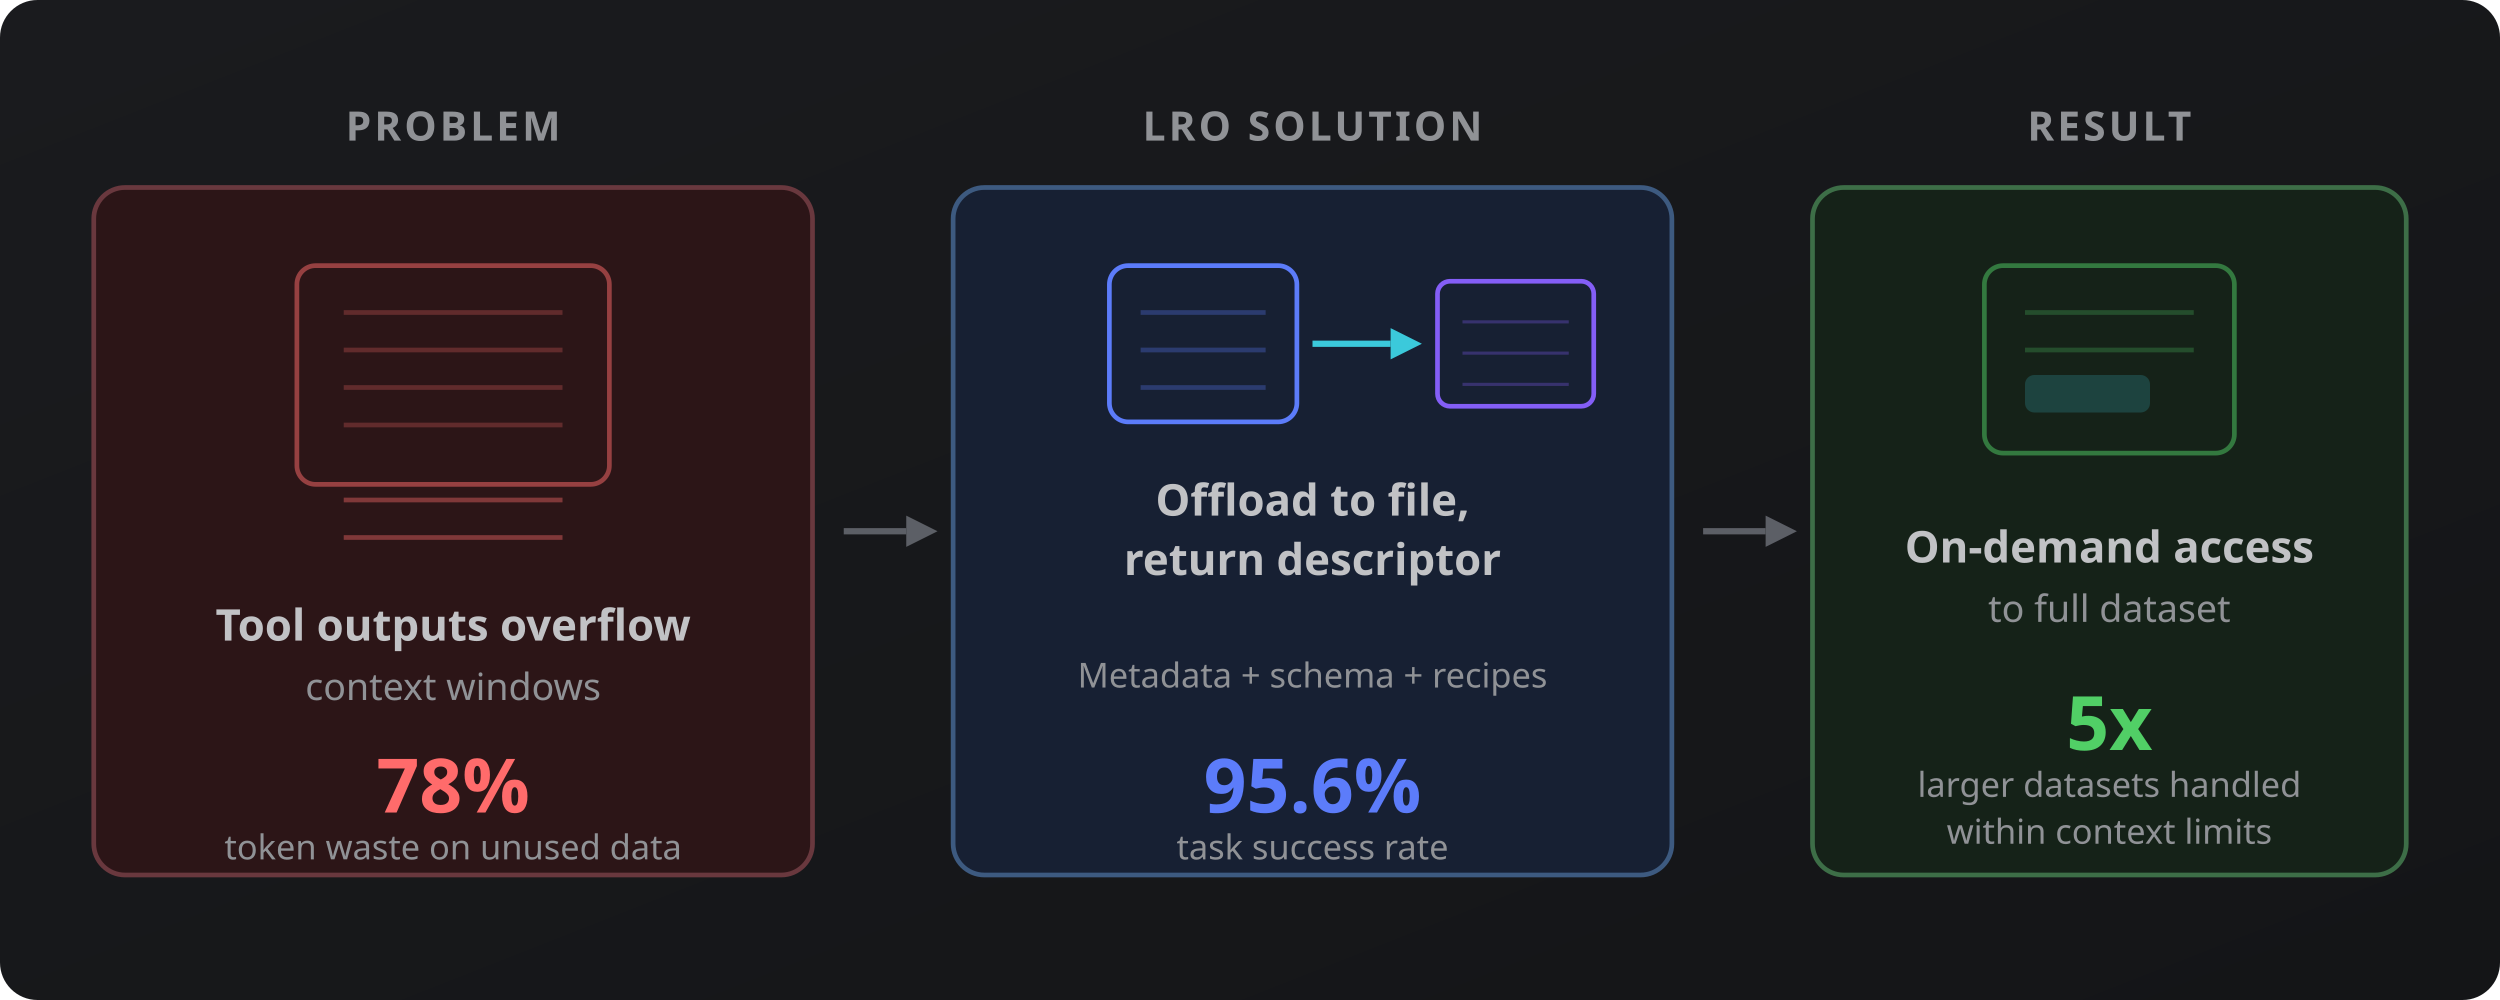
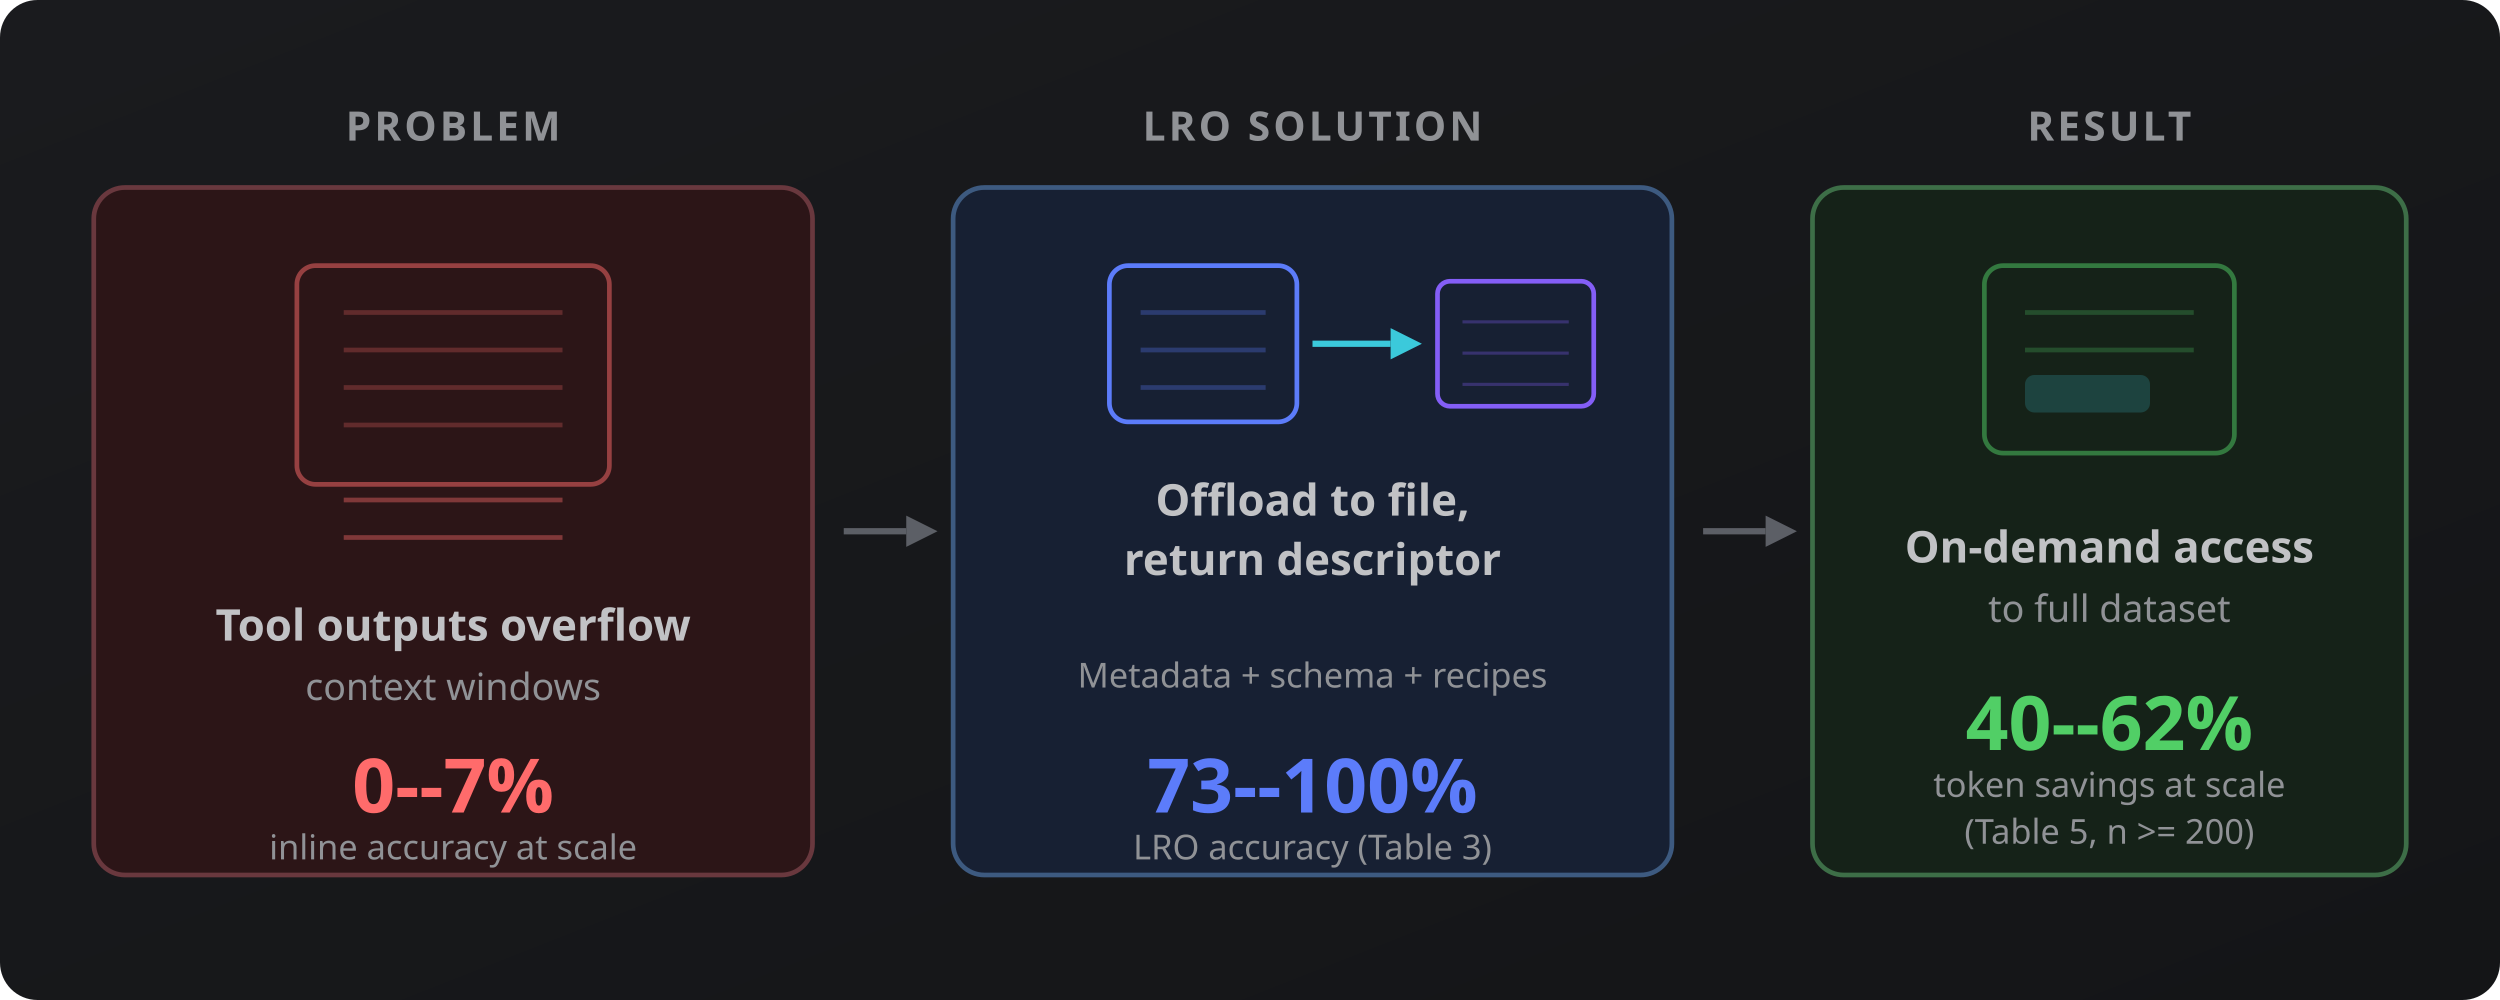
<svg xmlns="http://www.w3.org/2000/svg" viewBox="0 0 800 320" width="800" height="320">
  <defs>
    <linearGradient id="bg" x1="0" y1="0" x2="1" y2="1">
      <stop offset="0%" stop-color="#1a1b1e" />
      <stop offset="100%" stop-color="#141517" />
    </linearGradient>
  </defs>
  <rect width="800" height="320" rx="12" fill="url(#bg)" />
  <rect x="30" y="60" width="230" height="220" rx="10" fill="#2c1517" stroke="#69383e" stroke-width="1.5" />
  <text x="145" y="45" text-anchor="middle" font-family="system-ui, sans-serif" font-size="13" fill="#909296" font-weight="600" letter-spacing="1">PROBLEM</text>
  <rect x="95" y="85" width="100" height="70" rx="6" fill="none" stroke="#ff6b6b" stroke-width="1.5" opacity="0.5" />
  <line x1="110" y1="100" x2="180" y2="100" stroke="#ff6b6b" stroke-width="1.5" opacity="0.25" />
  <line x1="110" y1="112" x2="180" y2="112" stroke="#ff6b6b" stroke-width="1.5" opacity="0.25" />
  <line x1="110" y1="124" x2="180" y2="124" stroke="#ff6b6b" stroke-width="1.5" opacity="0.25" />
  <line x1="110" y1="136" x2="180" y2="136" stroke="#ff6b6b" stroke-width="1.5" opacity="0.25" />
  <line x1="110" y1="160" x2="180" y2="160" stroke="#ff6b6b" stroke-width="1.5" opacity="0.4" />
  <line x1="110" y1="172" x2="180" y2="172" stroke="#ff6b6b" stroke-width="1.5" opacity="0.4" />
  <text x="145" y="205" text-anchor="middle" font-family="system-ui, sans-serif" font-size="14" fill="#c1c2c5" font-weight="600">Tool outputs overflow</text>
  <text x="145" y="224" text-anchor="middle" font-family="system-ui, sans-serif" font-size="12" fill="#909296">context windows</text>
-   <text x="145" y="260" text-anchor="middle" font-family="system-ui, sans-serif" font-size="24" fill="#ff6b6b" font-weight="700">78%</text>
-   <text x="145" y="275" text-anchor="middle" font-family="system-ui, sans-serif" font-size="11" fill="#909296">token waste on unused data</text>
+   <text x="145" y="260" text-anchor="middle" font-family="system-ui, sans-serif" font-size="24" fill="#ff6b6b" font-weight="700">0--7%</text>
+   <text x="145" y="275" text-anchor="middle" font-family="system-ui, sans-serif" font-size="11" fill="#909296">inline accuracy at scale</text>
  <path d="M 270 170 L 290 170" stroke="#5c5f66" stroke-width="2" />
  <polygon points="290,165 300,170 290,175" fill="#5c5f66" />
  <rect x="305" y="60" width="230" height="220" rx="10" fill="#172033" stroke="#3d5a80" stroke-width="1.5" />
  <text x="420" y="45" text-anchor="middle" font-family="system-ui, sans-serif" font-size="13" fill="#909296" font-weight="600" letter-spacing="1">LRO SOLUTION</text>
  <rect x="355" y="85" width="60" height="50" rx="6" fill="none" stroke="#5c7cfa" stroke-width="1.5" />
  <line x1="365" y1="100" x2="405" y2="100" stroke="#5c7cfa" stroke-width="1.5" opacity="0.3" />
  <line x1="365" y1="112" x2="405" y2="112" stroke="#5c7cfa" stroke-width="1.5" opacity="0.3" />
  <line x1="365" y1="124" x2="405" y2="124" stroke="#5c7cfa" stroke-width="1.5" opacity="0.3" />
  <path d="M 420 110 L 445 110" stroke="#3bc9db" stroke-width="2" />
  <polygon points="445,105 455,110 445,115" fill="#3bc9db" />
  <rect x="460" y="90" width="50" height="40" rx="4" fill="none" stroke="#845ef7" stroke-width="1.5" />
  <line x1="468" y1="103" x2="502" y2="103" stroke="#845ef7" stroke-width="1" opacity="0.3" />
  <line x1="468" y1="113" x2="502" y2="113" stroke="#845ef7" stroke-width="1" opacity="0.3" />
  <line x1="468" y1="123" x2="502" y2="123" stroke="#845ef7" stroke-width="1" opacity="0.3" />
  <text x="420" y="165" text-anchor="middle" font-family="system-ui, sans-serif" font-size="14" fill="#c1c2c5" font-weight="600">Offload to file,</text>
  <text x="420" y="184" text-anchor="middle" font-family="system-ui, sans-serif" font-size="14" fill="#c1c2c5" font-weight="600">return descriptor</text>
  <text x="420" y="220" text-anchor="middle" font-family="system-ui, sans-serif" font-size="11" fill="#909296">Metadata + schema + recipes</text>
-   <text x="420" y="260" text-anchor="middle" font-family="system-ui, sans-serif" font-size="24" fill="#5c7cfa" font-weight="700">95.6%</text>
-   <text x="420" y="275" text-anchor="middle" font-family="system-ui, sans-serif" font-size="11" fill="#909296">task success rate</text>
+   <text x="420" y="260" text-anchor="middle" font-family="system-ui, sans-serif" font-size="24" fill="#5c7cfa" font-weight="700">73--100%</text>
+   <text x="420" y="275" text-anchor="middle" font-family="system-ui, sans-serif" font-size="11" fill="#909296">LRO accuracy (Table 3)</text>
  <path d="M 545 170 L 565 170" stroke="#5c5f66" stroke-width="2" />
  <polygon points="565,165 575,170 565,175" fill="#5c5f66" />
  <rect x="580" y="60" width="190" height="220" rx="10" fill="#152218" stroke="#3d6e47" stroke-width="1.5" />
  <text x="675" y="45" text-anchor="middle" font-family="system-ui, sans-serif" font-size="13" fill="#909296" font-weight="600" letter-spacing="1">RESULT</text>
  <rect x="635" y="85" width="80" height="60" rx="6" fill="none" stroke="#51cf66" stroke-width="1.5" opacity="0.5" />
  <line x1="648" y1="100" x2="702" y2="100" stroke="#51cf66" stroke-width="1.5" opacity="0.25" />
  <line x1="648" y1="112" x2="702" y2="112" stroke="#51cf66" stroke-width="1.5" opacity="0.25" />
  <rect x="648" y="120" width="40" height="12" rx="3" fill="#3bc9db" opacity="0.2" />
  <text x="675" y="180" text-anchor="middle" font-family="system-ui, sans-serif" font-size="14" fill="#c1c2c5" font-weight="600">On-demand access</text>
  <text x="675" y="199" text-anchor="middle" font-family="system-ui, sans-serif" font-size="12" fill="#909296">to full dataset</text>
-   <text x="675" y="240" text-anchor="middle" font-family="system-ui, sans-serif" font-size="24" fill="#51cf66" font-weight="700">5x</text>
-   <text x="675" y="255" text-anchor="middle" font-family="system-ui, sans-serif" font-size="11" fill="#909296">larger datasets handled</text>
-   <text x="675" y="270" text-anchor="middle" font-family="system-ui, sans-serif" font-size="11" fill="#909296">within context limits</text>
+   <text x="675" y="240" text-anchor="middle" font-family="system-ui, sans-serif" font-size="24" fill="#51cf66" font-weight="700">40--62%</text>
+   <text x="675" y="255" text-anchor="middle" font-family="system-ui, sans-serif" font-size="11" fill="#909296">token savings at scale</text>
+   <text x="675" y="270" text-anchor="middle" font-family="system-ui, sans-serif" font-size="11" fill="#909296">(Table 5, n &gt;= 200)</text>
</svg>
